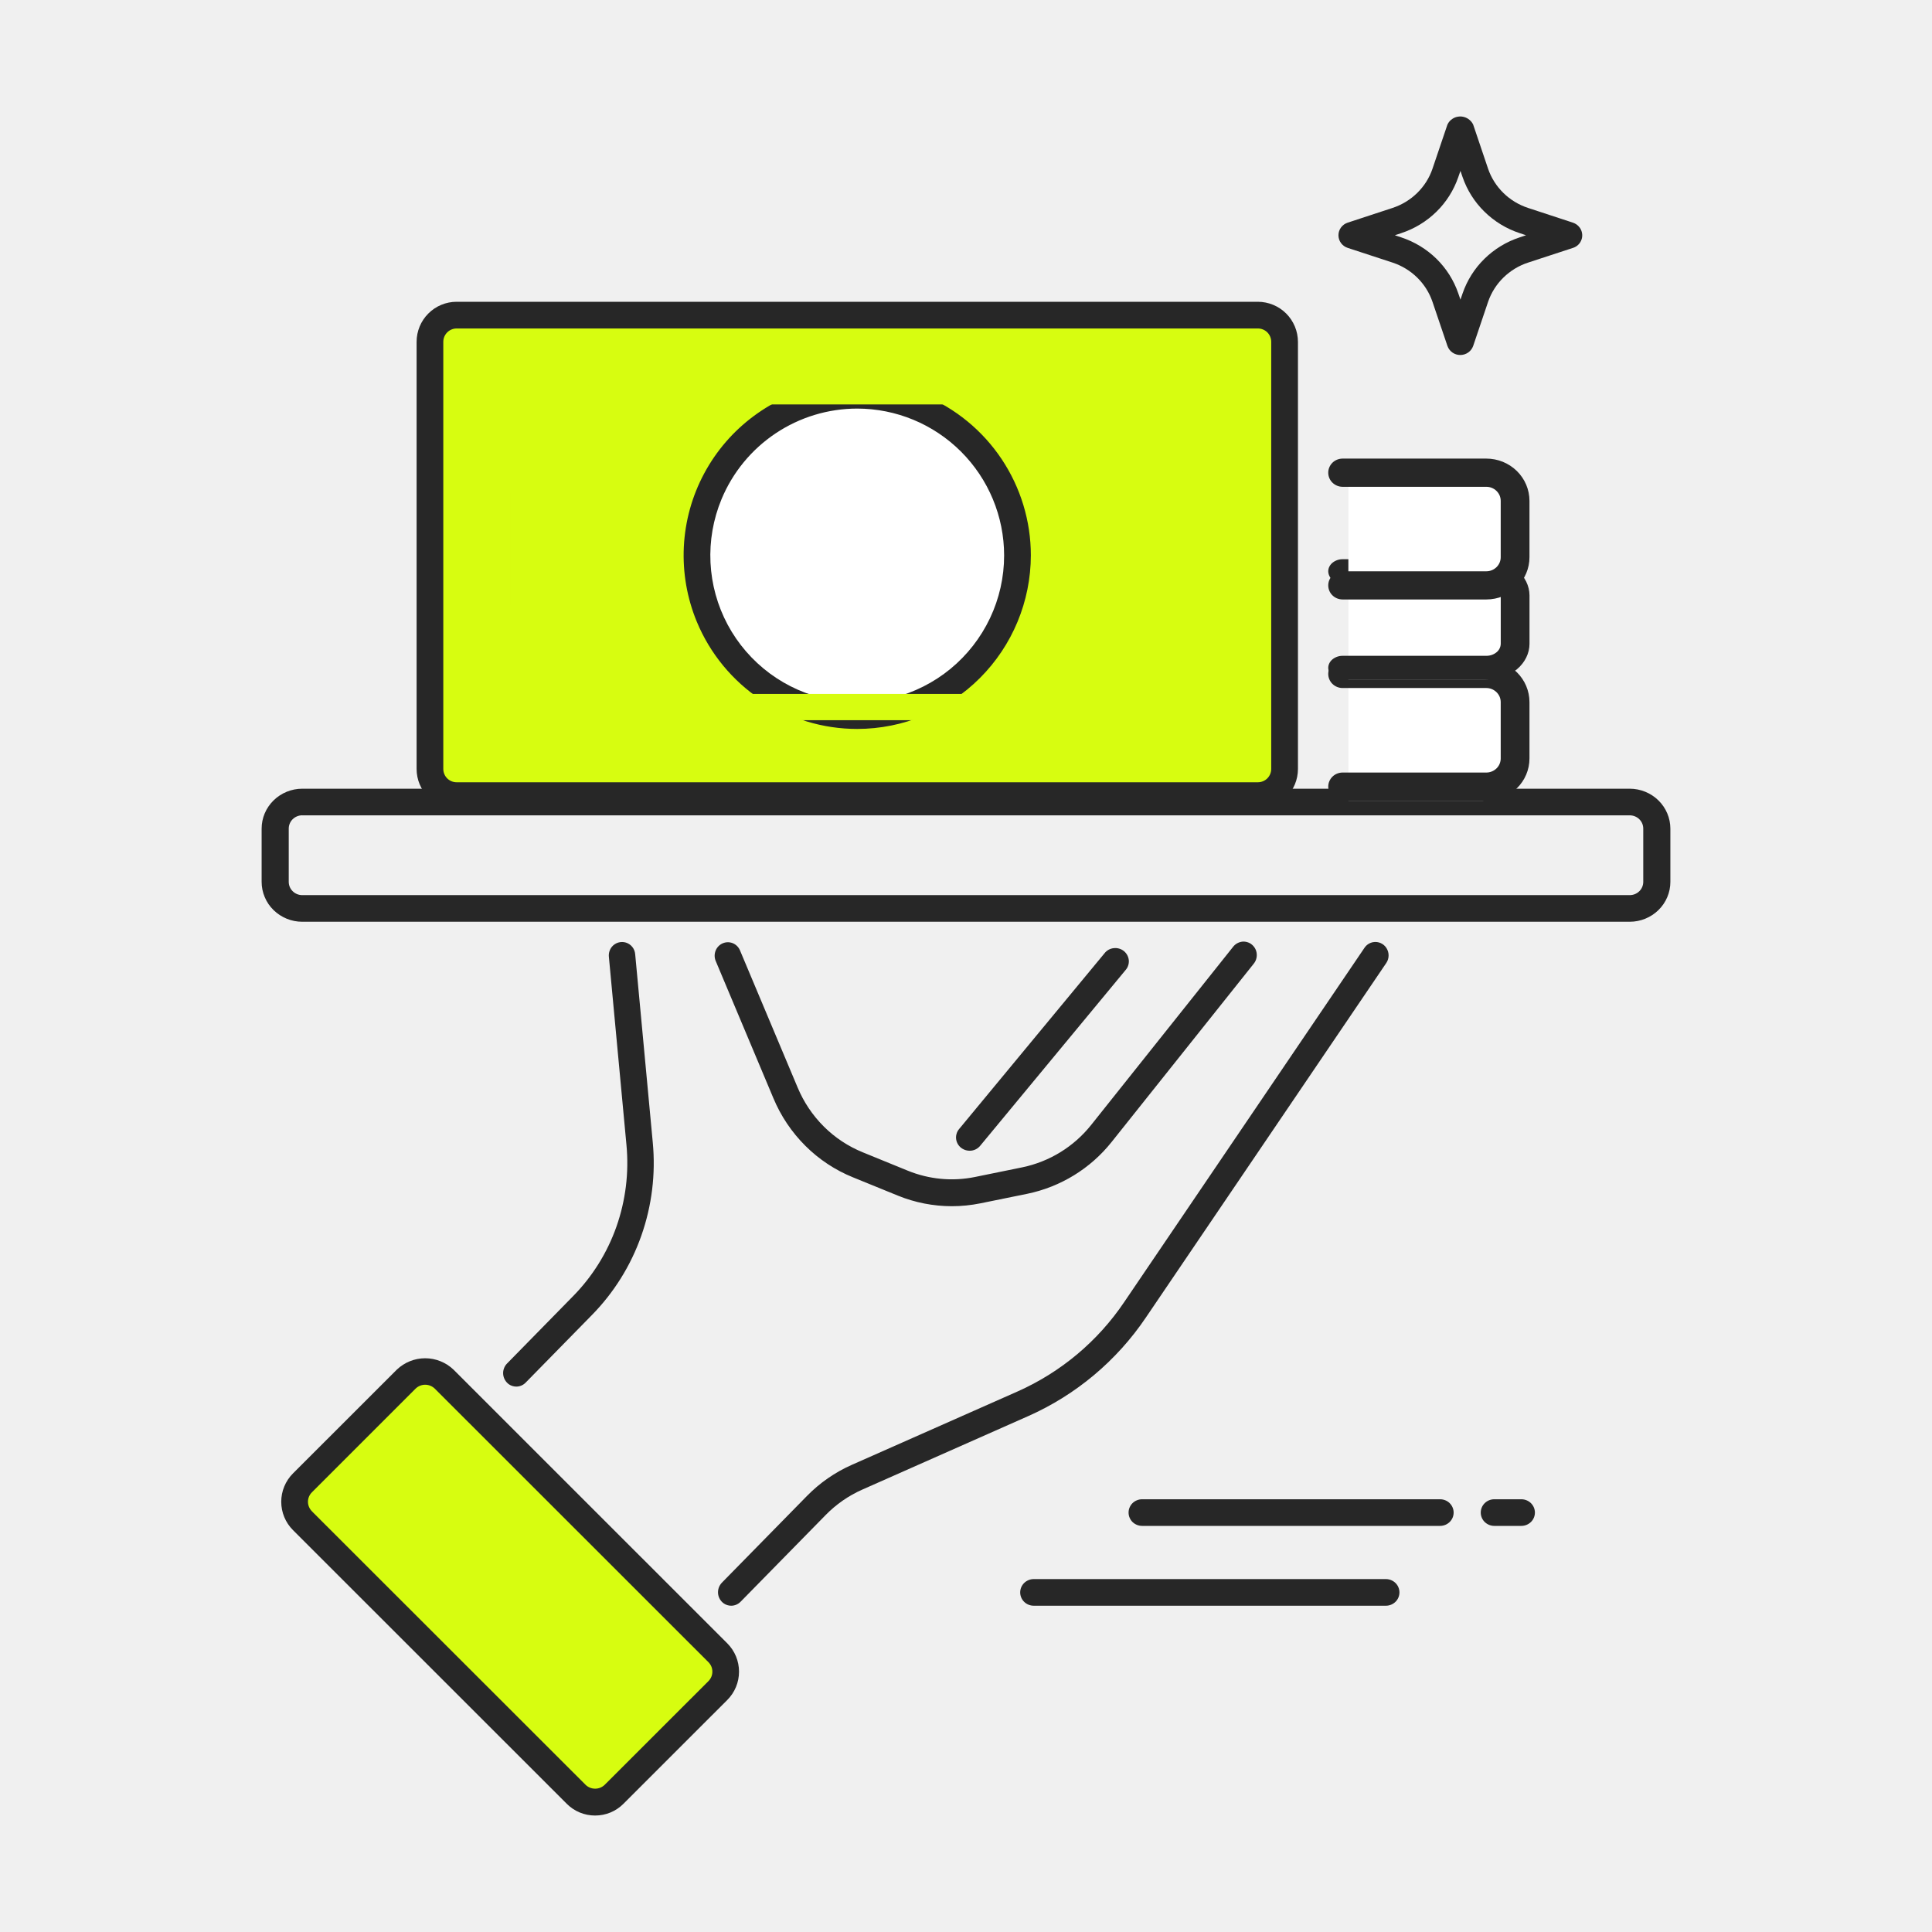
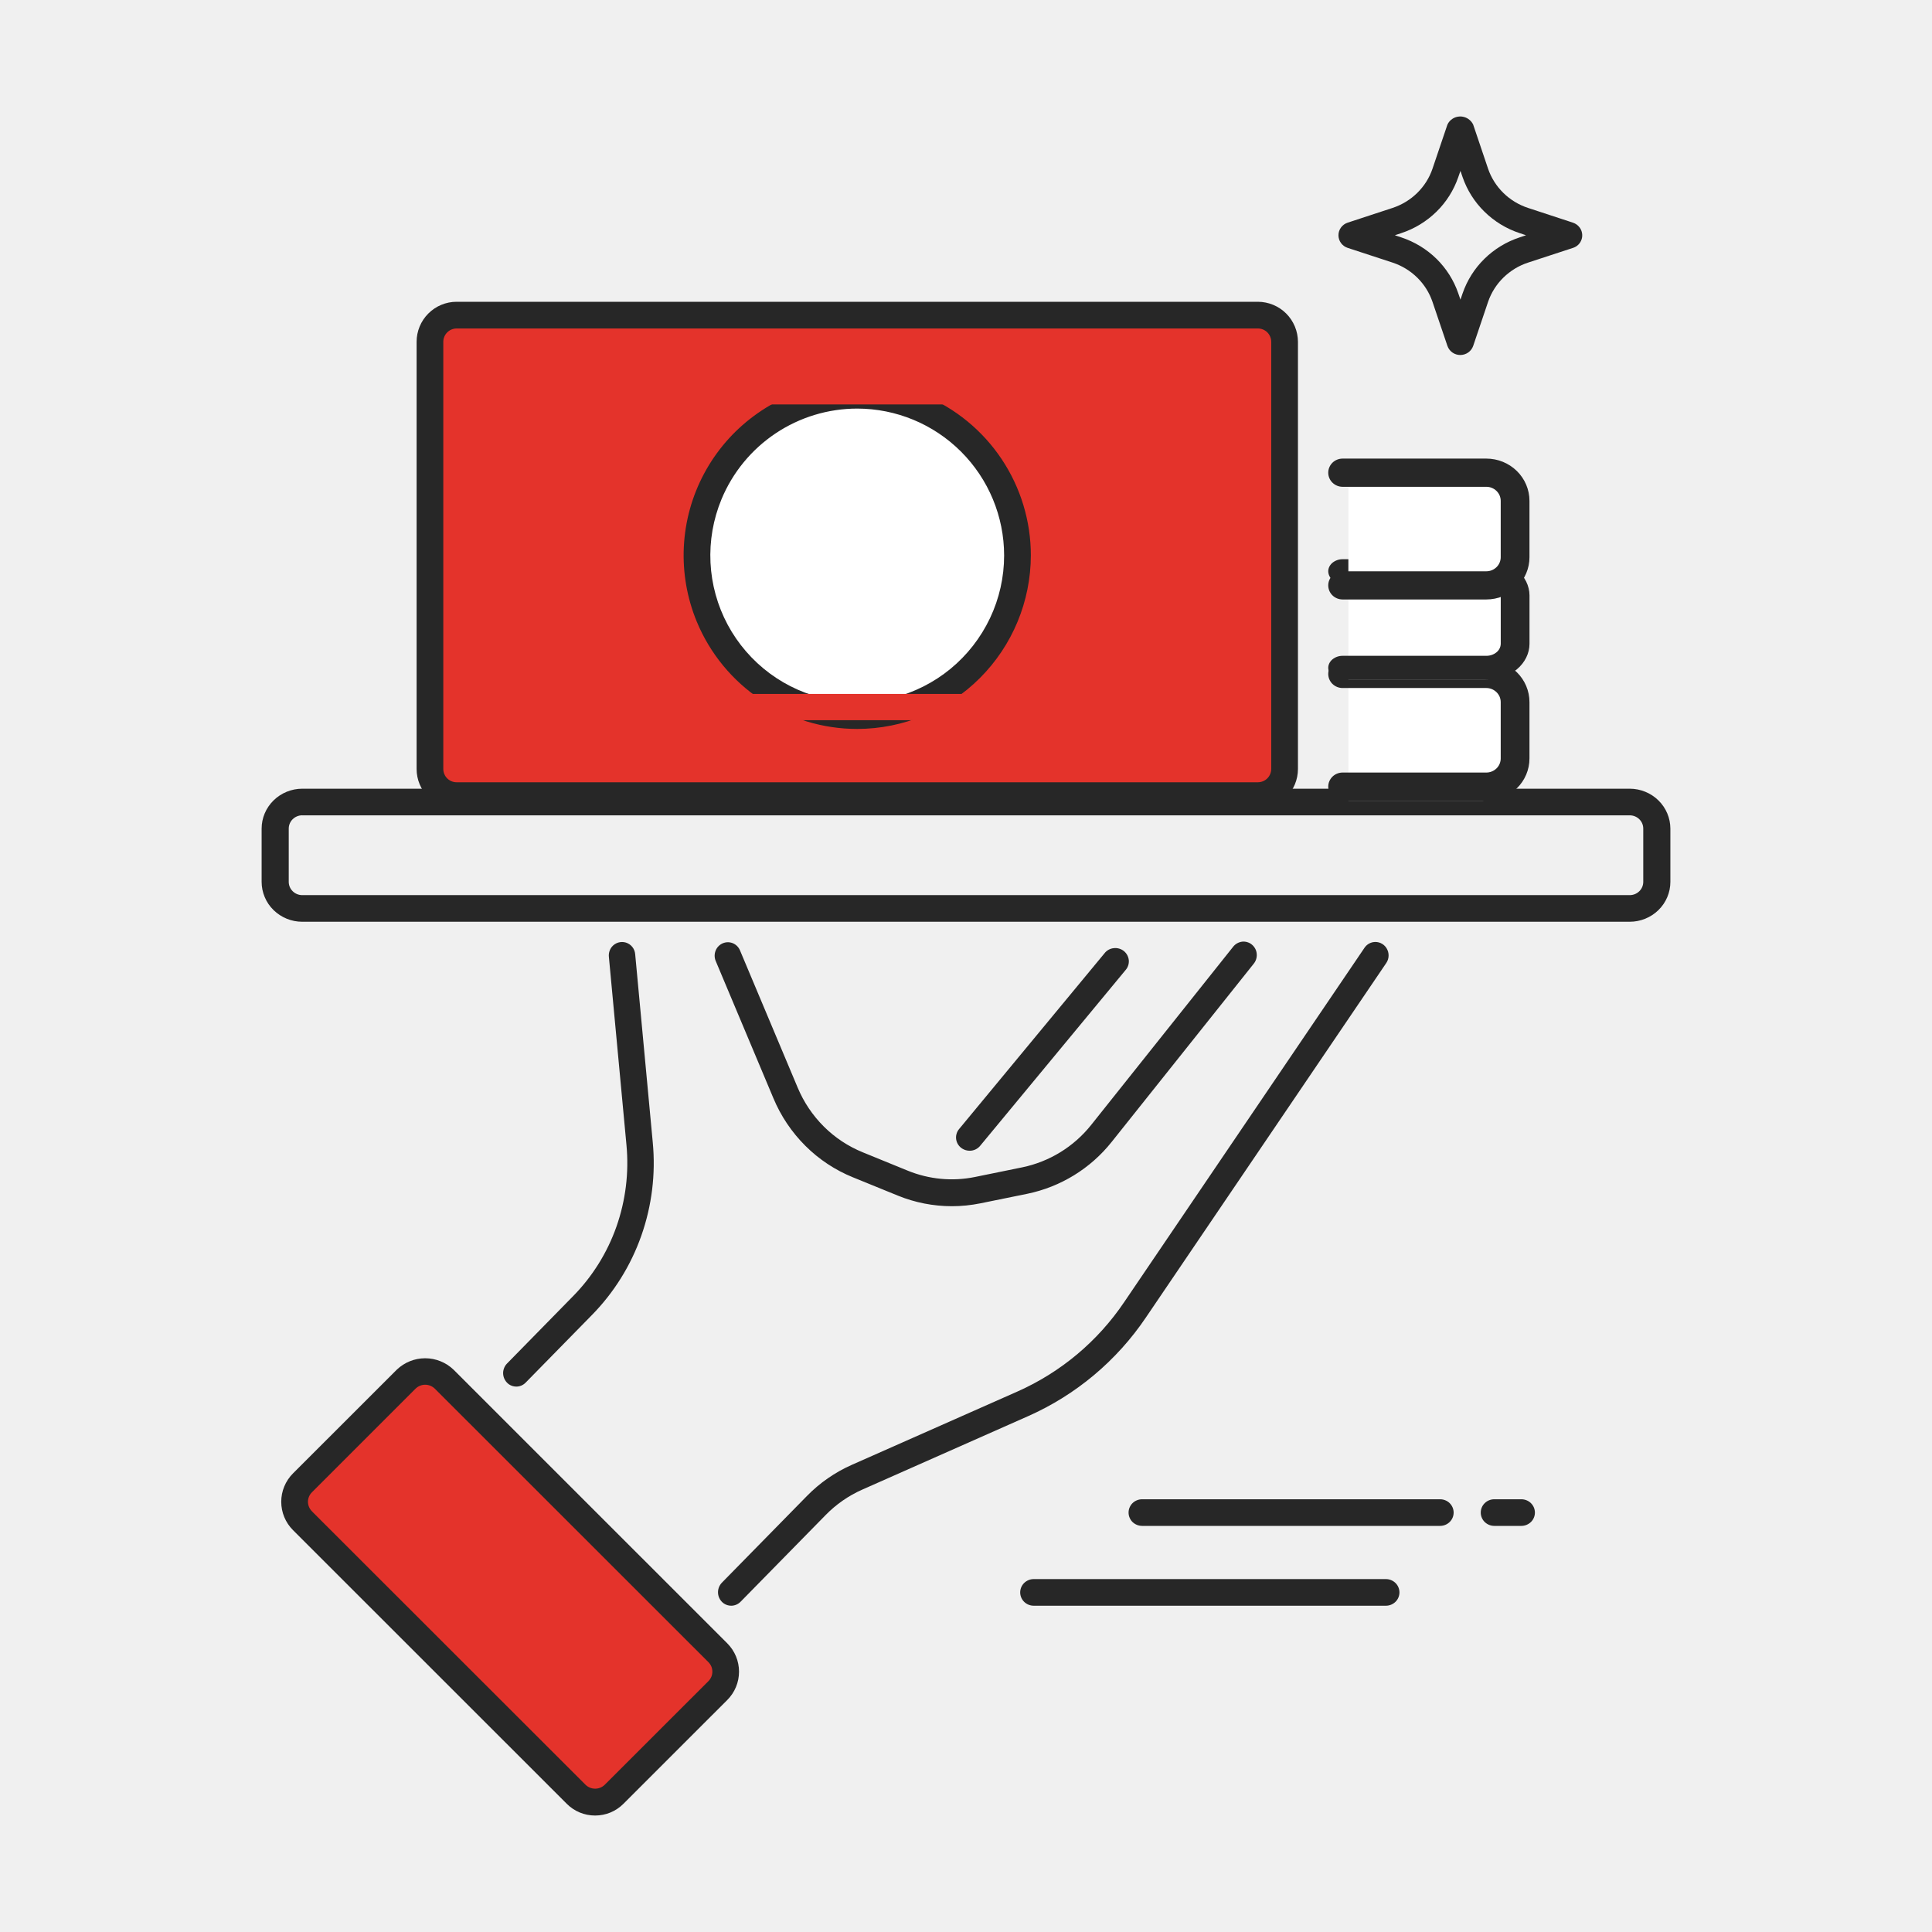
<svg xmlns="http://www.w3.org/2000/svg" preserveAspectRatio="none" overflow="visible" style="display: block;" width="60" height="60" viewBox="0 0 60 60" fill="none">
  <g id="iconbox2.svg">
    <path id="Vector" d="M22.708 49.867C22.627 49.867 22.547 49.843 22.48 49.797C22.429 49.762 22.387 49.716 22.356 49.663C22.325 49.61 22.306 49.551 22.3 49.49C22.294 49.428 22.302 49.367 22.322 49.309C22.342 49.251 22.375 49.198 22.417 49.153L25.059 46.46C25.458 46.052 25.93 45.724 26.452 45.493L31.604 43.212C32.944 42.616 34.09 41.656 34.91 40.442L42.376 29.434C42.437 29.343 42.532 29.281 42.64 29.26C42.72 29.245 42.803 29.255 42.878 29.288C42.953 29.321 43.016 29.376 43.059 29.445C43.103 29.515 43.126 29.596 43.124 29.679C43.123 29.762 43.097 29.842 43.05 29.91L35.586 40.917C34.679 42.261 33.413 43.322 31.931 43.979L26.779 46.261C26.354 46.449 25.967 46.717 25.64 47.052L22.998 49.745C22.96 49.783 22.915 49.814 22.865 49.835C22.816 49.856 22.762 49.867 22.708 49.867ZM29.559 37.46C28.984 37.459 28.415 37.348 27.884 37.131L26.49 36.563C25.937 36.339 25.434 36.006 25.012 35.585C24.586 35.161 24.248 34.657 24.017 34.102L22.224 29.837C22.184 29.735 22.184 29.622 22.225 29.521C22.265 29.42 22.344 29.34 22.443 29.296C22.492 29.275 22.544 29.263 22.597 29.262C22.651 29.261 22.703 29.271 22.753 29.29C22.853 29.33 22.934 29.408 22.978 29.508L24.771 33.773C24.96 34.227 25.237 34.639 25.585 34.986C25.931 35.331 26.342 35.602 26.794 35.786L28.188 36.355C28.852 36.627 29.582 36.696 30.285 36.551L31.745 36.253C32.592 36.078 33.35 35.611 33.888 34.935L38.292 29.408C38.325 29.364 38.367 29.327 38.415 29.299C38.463 29.271 38.516 29.253 38.571 29.245C38.625 29.238 38.681 29.243 38.734 29.259C38.787 29.274 38.837 29.3 38.879 29.336C38.922 29.372 38.958 29.416 38.984 29.466C39.01 29.515 39.025 29.57 39.029 29.626C39.034 29.682 39.027 29.738 39.01 29.791C38.993 29.845 38.965 29.894 38.929 29.937L34.525 35.462C33.867 36.29 32.939 36.86 31.904 37.074L30.445 37.371C30.153 37.43 29.856 37.46 29.559 37.46ZM16.034 43.062C15.952 43.062 15.873 43.037 15.806 42.992C15.756 42.956 15.714 42.91 15.683 42.857C15.652 42.804 15.633 42.745 15.627 42.684C15.621 42.623 15.628 42.561 15.649 42.503C15.669 42.445 15.701 42.392 15.744 42.348L17.797 40.254C18.399 39.642 18.859 38.904 19.144 38.095C19.43 37.281 19.537 36.414 19.455 35.555L18.909 29.712C18.899 29.601 18.932 29.491 19.001 29.405C19.053 29.342 19.122 29.296 19.2 29.272C19.279 29.249 19.362 29.249 19.44 29.273C19.518 29.298 19.587 29.345 19.638 29.409C19.689 29.473 19.719 29.55 19.726 29.632L20.272 35.477C20.366 36.458 20.244 37.448 19.916 38.378C19.59 39.303 19.065 40.146 18.377 40.845L16.324 42.939C16.286 42.978 16.241 43.009 16.191 43.03C16.142 43.051 16.088 43.062 16.034 43.062Z" fill="#272727" />
-     <path id="Vector_2" d="M9.27 47.107L18.011 55.844C18.136 55.968 18.304 56.038 18.48 56.038C18.655 56.038 18.824 55.968 18.948 55.844L22.411 52.383C22.535 52.259 22.604 52.091 22.604 51.916C22.604 51.74 22.535 51.572 22.411 51.448L13.669 42.71C13.545 42.586 13.376 42.517 13.201 42.517C13.025 42.517 12.857 42.586 12.733 42.71L9.27 46.171C9.209 46.232 9.16 46.305 9.127 46.386C9.093 46.466 9.076 46.552 9.076 46.639C9.076 46.726 9.093 46.812 9.127 46.892C9.16 46.973 9.209 47.045 9.27 47.107Z" fill="#D7FD10" />
+     <path id="Vector_2" d="M9.27 47.107L18.011 55.844C18.136 55.968 18.304 56.038 18.48 56.038C18.655 56.038 18.824 55.968 18.948 55.844L22.411 52.383C22.535 52.259 22.604 52.091 22.604 51.916C22.604 51.74 22.535 51.572 22.411 51.448L13.669 42.71C13.545 42.586 13.376 42.517 13.201 42.517C13.025 42.517 12.857 42.586 12.733 42.71L9.27 46.171C9.209 46.232 9.16 46.305 9.127 46.386C9.093 46.466 9.076 46.552 9.076 46.639C9.076 46.726 9.093 46.812 9.127 46.892C9.16 46.973 9.209 47.045 9.27 47.107Z" fill="#E4332B" />
    <path id="Vector_3" d="M18.482 56.383C18.318 56.383 18.157 56.351 18.005 56.289C17.854 56.226 17.717 56.135 17.602 56.019L9.098 47.518C8.865 47.285 8.734 46.968 8.734 46.639C8.734 46.309 8.865 45.993 9.098 45.759L12.324 42.535C12.561 42.309 12.876 42.182 13.204 42.182C13.531 42.182 13.847 42.309 14.084 42.535L22.587 51.036C22.82 51.269 22.951 51.585 22.951 51.915C22.951 52.245 22.82 52.561 22.587 52.794L19.361 56.019C19.246 56.134 19.109 56.226 18.958 56.289C18.807 56.351 18.645 56.383 18.482 56.383ZM9.684 46.932L18.189 55.432C18.268 55.507 18.373 55.549 18.483 55.549C18.592 55.549 18.697 55.507 18.776 55.432L22.002 52.208C22.04 52.169 22.071 52.123 22.092 52.073C22.113 52.023 22.123 51.969 22.123 51.914C22.123 51.86 22.113 51.806 22.092 51.756C22.071 51.705 22.04 51.66 22.002 51.621L13.498 43.121C13.418 43.046 13.313 43.004 13.204 43.004C13.095 43.004 12.99 43.046 12.911 43.121L9.686 46.346C9.647 46.384 9.617 46.43 9.596 46.48C9.575 46.53 9.564 46.584 9.564 46.639C9.564 46.693 9.575 46.747 9.596 46.797C9.617 46.848 9.647 46.893 9.686 46.932H9.684ZM50.612 28.626H9.387C9.054 28.627 8.734 28.496 8.495 28.263C8.378 28.149 8.285 28.013 8.222 27.862C8.158 27.712 8.125 27.55 8.125 27.387V25.734C8.125 25.406 8.258 25.091 8.495 24.858C8.733 24.625 9.053 24.494 9.387 24.494H50.613C50.947 24.494 51.268 24.626 51.505 24.858C51.742 25.091 51.874 25.406 51.875 25.734V27.387C51.875 27.716 51.742 28.031 51.505 28.263C51.267 28.496 50.946 28.626 50.612 28.626ZM9.387 25.32C9.275 25.32 9.169 25.364 9.09 25.441C9.051 25.479 9.02 25.525 8.999 25.575C8.978 25.625 8.967 25.679 8.967 25.734V27.386C8.967 27.496 9.011 27.601 9.09 27.678C9.169 27.756 9.276 27.799 9.387 27.799H50.613C50.724 27.799 50.831 27.756 50.91 27.678C50.949 27.64 50.98 27.595 51.001 27.545C51.022 27.494 51.033 27.441 51.033 27.386V25.734C51.033 25.679 51.022 25.625 51.001 25.575C50.98 25.525 50.949 25.48 50.91 25.442C50.831 25.364 50.724 25.321 50.613 25.321H9.387L9.387 25.32ZM30.113 35.737C30.033 35.737 29.955 35.715 29.887 35.673C29.837 35.643 29.794 35.602 29.761 35.553C29.728 35.505 29.706 35.45 29.696 35.392C29.686 35.334 29.689 35.274 29.705 35.218C29.72 35.161 29.748 35.108 29.786 35.063L34.3 29.607C34.334 29.562 34.377 29.525 34.426 29.497C34.475 29.469 34.53 29.452 34.586 29.446C34.642 29.439 34.698 29.443 34.753 29.459C34.807 29.474 34.858 29.5 34.902 29.535C34.945 29.57 34.981 29.613 35.008 29.663C35.034 29.712 35.051 29.766 35.056 29.821C35.061 29.877 35.054 29.933 35.036 29.986C35.019 30.039 34.99 30.087 34.953 30.129L30.439 35.585C30.399 35.633 30.349 35.672 30.293 35.698C30.236 35.724 30.175 35.738 30.113 35.737ZM47.248 47.388H46.406C46.295 47.388 46.188 47.344 46.109 47.267C46.07 47.229 46.039 47.183 46.018 47.133C45.997 47.083 45.986 47.029 45.986 46.974C45.986 46.92 45.997 46.866 46.018 46.816C46.039 46.766 46.07 46.72 46.109 46.682C46.188 46.604 46.295 46.561 46.406 46.561H47.248C47.359 46.561 47.466 46.605 47.545 46.682C47.584 46.721 47.615 46.766 47.636 46.816C47.657 46.866 47.668 46.92 47.668 46.975C47.668 47.029 47.657 47.083 47.636 47.133C47.615 47.183 47.584 47.229 47.545 47.267C47.465 47.344 47.359 47.388 47.248 47.388ZM44.724 47.388H35.469C35.358 47.388 35.251 47.344 35.171 47.267C35.132 47.229 35.102 47.183 35.081 47.133C35.059 47.083 35.049 47.029 35.049 46.974C35.049 46.92 35.059 46.866 35.081 46.816C35.102 46.766 35.132 46.72 35.171 46.682C35.251 46.604 35.358 46.561 35.469 46.561H44.724C44.835 46.561 44.943 46.605 45.021 46.682C45.06 46.721 45.091 46.766 45.112 46.816C45.133 46.867 45.144 46.92 45.144 46.975C45.144 47.029 45.133 47.083 45.112 47.133C45.091 47.183 45.06 47.229 45.021 47.267C44.942 47.344 44.835 47.388 44.724 47.388ZM43.041 49.867H32.104C31.992 49.867 31.885 49.824 31.806 49.746C31.767 49.708 31.736 49.662 31.715 49.612C31.694 49.562 31.683 49.508 31.683 49.453C31.683 49.399 31.694 49.345 31.715 49.295C31.736 49.245 31.767 49.199 31.806 49.161C31.885 49.084 31.992 49.04 32.103 49.04H43.041C43.152 49.04 43.259 49.084 43.338 49.161C43.377 49.199 43.408 49.245 43.429 49.295C43.45 49.345 43.461 49.399 43.461 49.453C43.461 49.508 43.45 49.562 43.429 49.612C43.408 49.662 43.377 49.708 43.338 49.746C43.259 49.823 43.152 49.867 43.041 49.867ZM45.354 11.025C45.265 11.026 45.179 10.999 45.106 10.948C45.034 10.898 44.98 10.825 44.951 10.742L44.487 9.373C44.39 9.088 44.227 8.831 44.013 8.621C43.797 8.409 43.535 8.25 43.248 8.155L41.853 7.698C41.77 7.671 41.697 7.618 41.646 7.548C41.594 7.478 41.567 7.393 41.567 7.306C41.567 7.219 41.594 7.135 41.646 7.065C41.697 6.995 41.77 6.942 41.853 6.915L43.248 6.457C43.536 6.362 43.798 6.203 44.013 5.992C44.228 5.781 44.391 5.524 44.487 5.241L44.951 3.87C44.986 3.794 45.042 3.73 45.113 3.686C45.166 3.652 45.226 3.63 45.288 3.622C45.35 3.613 45.413 3.617 45.473 3.635C45.533 3.652 45.589 3.682 45.637 3.723C45.685 3.763 45.724 3.813 45.751 3.87L46.214 5.241C46.311 5.524 46.474 5.781 46.689 5.992C46.904 6.204 47.166 6.362 47.454 6.457L48.849 6.915C48.932 6.942 49.005 6.995 49.057 7.065C49.096 7.117 49.122 7.179 49.132 7.243C49.143 7.308 49.138 7.374 49.117 7.436C49.097 7.498 49.062 7.554 49.015 7.6C48.968 7.646 48.911 7.68 48.849 7.699L47.454 8.156C47.166 8.25 46.905 8.41 46.689 8.621C46.474 8.832 46.311 9.09 46.214 9.373L45.751 10.743C45.722 10.825 45.669 10.896 45.598 10.946C45.527 10.997 45.441 11.024 45.354 11.025ZM43.319 7.306L43.517 7.372C43.929 7.508 44.303 7.736 44.611 8.037C44.917 8.338 45.15 8.706 45.289 9.112L45.356 9.306L45.422 9.112C45.562 8.706 45.794 8.337 46.101 8.037C46.409 7.734 46.784 7.507 47.194 7.372L47.392 7.306L47.194 7.24C46.784 7.105 46.409 6.877 46.101 6.574C45.794 6.274 45.562 5.906 45.422 5.501L45.356 5.307L45.288 5.501C45.149 5.906 44.917 6.274 44.611 6.574C44.302 6.877 43.928 7.105 43.517 7.24L43.319 7.306Z" fill="#272727" />
-     <path id="Vector_4" d="M39.233 9.787H14.014C13.838 9.787 13.67 9.857 13.546 9.981C13.422 10.105 13.352 10.273 13.352 10.449V24.049C13.352 24.224 13.422 24.393 13.546 24.517C13.67 24.641 13.839 24.71 14.014 24.71H39.233C39.408 24.71 39.577 24.64 39.701 24.516C39.825 24.392 39.895 24.224 39.895 24.048V10.448C39.895 10.273 39.825 10.105 39.701 9.981C39.577 9.857 39.408 9.787 39.233 9.787Z" fill="#D7FD10" />
+     <path id="Vector_4" d="M39.233 9.787H14.014C13.838 9.787 13.67 9.857 13.546 9.981C13.422 10.105 13.352 10.273 13.352 10.449V24.049C13.352 24.224 13.422 24.393 13.546 24.517C13.67 24.641 13.839 24.71 14.014 24.71H39.233C39.408 24.71 39.577 24.64 39.701 24.516C39.825 24.392 39.895 24.224 39.895 24.048V10.448C39.895 10.273 39.825 10.105 39.701 9.981C39.577 9.857 39.408 9.787 39.233 9.787Z" fill="#E4332B" />
    <path id="Vector_5" d="M39.065 25.124H14.181C13.851 25.124 13.536 24.993 13.302 24.759C13.069 24.526 12.938 24.21 12.938 23.881V10.616C12.938 10.286 13.069 9.97 13.302 9.737C13.535 9.503 13.851 9.372 14.181 9.372H39.065C39.395 9.373 39.711 9.504 39.944 9.737C40.177 9.97 40.308 10.286 40.309 10.616V23.881C40.309 24.211 40.178 24.527 39.944 24.761C39.711 24.994 39.395 25.124 39.065 25.124ZM14.181 10.201C14.072 10.201 13.966 10.245 13.889 10.322C13.811 10.4 13.767 10.505 13.767 10.615V23.88C13.767 23.99 13.81 24.095 13.888 24.173C13.966 24.251 14.071 24.294 14.181 24.294H39.065C39.175 24.294 39.28 24.25 39.358 24.173C39.435 24.095 39.479 23.99 39.479 23.88V10.615C39.479 10.505 39.435 10.4 39.358 10.322C39.28 10.245 39.175 10.201 39.065 10.201H14.181Z" fill="#272727" />
    <path id="Vector_6" d="M41.875 24.867H46.041C46.151 24.867 46.259 24.843 46.36 24.796C46.462 24.749 46.554 24.68 46.631 24.593C46.709 24.505 46.77 24.402 46.812 24.288C46.854 24.175 46.875 24.053 46.875 23.93V22.055C46.877 21.812 46.79 21.576 46.631 21.392C46.475 21.216 46.263 21.117 46.041 21.117H41.875" fill="white" />
    <path id="Vector_7" d="M46.16 24.867H41.696C41.578 24.867 41.465 24.822 41.38 24.739C41.339 24.699 41.306 24.651 41.284 24.598C41.261 24.544 41.25 24.487 41.25 24.43C41.25 24.372 41.261 24.315 41.284 24.262C41.306 24.209 41.339 24.161 41.38 24.12C41.464 24.038 41.578 23.992 41.696 23.992H46.16C46.279 23.992 46.391 23.945 46.476 23.863C46.517 23.823 46.55 23.775 46.572 23.722C46.594 23.669 46.606 23.612 46.606 23.555V21.805C46.606 21.747 46.594 21.69 46.572 21.637C46.549 21.584 46.516 21.536 46.475 21.496C46.391 21.414 46.278 21.367 46.16 21.367H41.696C41.578 21.367 41.465 21.322 41.38 21.239C41.339 21.199 41.306 21.151 41.284 21.098C41.261 21.044 41.25 20.987 41.25 20.93C41.25 20.872 41.261 20.815 41.284 20.762C41.306 20.709 41.339 20.661 41.38 20.62C41.464 20.538 41.578 20.492 41.696 20.492H46.16C46.515 20.492 46.856 20.631 47.107 20.877C47.358 21.123 47.499 21.457 47.499 21.805V23.555C47.499 23.903 47.358 24.236 47.107 24.482C46.854 24.729 46.514 24.867 46.16 24.867Z" fill="#272727" />
    <path id="Vector_8" d="M41.875 21.117H46.041C46.263 21.117 46.474 21.035 46.631 20.888C46.787 20.742 46.875 20.543 46.875 20.336V18.773C46.875 18.671 46.854 18.57 46.812 18.475C46.769 18.379 46.708 18.292 46.631 18.221C46.552 18.148 46.461 18.09 46.361 18.052C46.259 18.012 46.151 17.992 46.042 17.992H41.875" fill="white" />
    <path id="Vector_9" d="M46.161 21.117H41.697C41.582 21.119 41.47 21.08 41.381 21.007C41.341 20.975 41.308 20.935 41.286 20.889C41.263 20.843 41.251 20.793 41.25 20.742C41.25 20.642 41.297 20.547 41.381 20.477C41.471 20.404 41.582 20.366 41.697 20.367H46.161C46.279 20.367 46.392 20.327 46.476 20.257C46.516 20.225 46.548 20.185 46.571 20.139C46.594 20.093 46.606 20.043 46.607 19.992V18.492C46.606 18.441 46.593 18.391 46.571 18.345C46.548 18.299 46.516 18.259 46.476 18.227C46.387 18.155 46.275 18.116 46.161 18.117H41.697C41.582 18.119 41.47 18.08 41.381 18.008C41.341 17.976 41.308 17.936 41.286 17.89C41.263 17.844 41.251 17.793 41.25 17.742C41.25 17.643 41.297 17.547 41.381 17.477C41.47 17.405 41.582 17.366 41.697 17.367H46.161C46.516 17.367 46.856 17.486 47.108 17.697C47.358 17.908 47.499 18.194 47.5 18.492V19.992C47.5 20.29 47.358 20.577 47.108 20.787C46.84 21.004 46.505 21.121 46.161 21.117Z" fill="#272727" />
    <path id="Vector_10" d="M41.875 17.992H46.041C46.263 17.992 46.474 17.91 46.631 17.763C46.787 17.617 46.875 17.418 46.875 17.211V15.648C46.875 15.546 46.854 15.445 46.812 15.35C46.769 15.254 46.708 15.167 46.631 15.096C46.552 15.023 46.461 14.965 46.361 14.927C46.259 14.887 46.151 14.867 46.042 14.867H41.875" fill="white" />
    <path id="Vector_11" d="M46.16 18.617H41.696C41.578 18.617 41.465 18.572 41.38 18.489C41.339 18.449 41.306 18.401 41.284 18.348C41.261 18.294 41.25 18.237 41.25 18.18C41.25 18.122 41.261 18.065 41.284 18.012C41.306 17.959 41.339 17.911 41.38 17.87C41.464 17.788 41.578 17.742 41.696 17.742H46.16C46.279 17.742 46.391 17.695 46.476 17.613C46.517 17.573 46.55 17.525 46.572 17.472C46.594 17.419 46.606 17.362 46.606 17.305V15.555C46.606 15.497 46.594 15.44 46.572 15.387C46.549 15.334 46.516 15.286 46.475 15.246C46.391 15.164 46.278 15.118 46.16 15.118H41.696C41.578 15.118 41.465 15.072 41.38 14.989C41.339 14.949 41.306 14.901 41.284 14.848C41.261 14.794 41.25 14.737 41.25 14.68C41.25 14.622 41.261 14.565 41.284 14.512C41.306 14.459 41.339 14.411 41.38 14.37C41.464 14.288 41.578 14.242 41.696 14.242H46.16C46.515 14.242 46.856 14.381 47.107 14.627C47.358 14.873 47.499 15.207 47.499 15.555V17.305C47.499 17.653 47.358 17.986 47.107 18.232C46.854 18.479 46.514 18.617 46.16 18.617Z" fill="#272727" />
    <path id="Vector_12" d="M26.623 22.222C27.276 22.222 27.923 22.094 28.527 21.844C29.131 21.594 29.679 21.228 30.141 20.766C30.604 20.304 30.97 19.756 31.22 19.152C31.471 18.549 31.599 17.902 31.6 17.248C31.6 16.595 31.471 15.948 31.221 15.344C30.971 14.741 30.604 14.192 30.142 13.73C29.68 13.268 29.131 12.902 28.528 12.652C27.924 12.402 27.277 12.273 26.623 12.273C25.97 12.273 25.323 12.402 24.719 12.652C24.115 12.902 23.567 13.268 23.104 13.73C22.642 14.192 22.276 14.74 22.025 15.344C21.775 15.948 21.646 16.595 21.646 17.248C21.647 17.902 21.776 18.549 22.026 19.152C22.276 19.756 22.642 20.304 23.105 20.766C23.567 21.228 24.115 21.594 24.719 21.844C25.322 22.094 25.969 22.222 26.623 22.222Z" fill="white" />
    <path id="Vector_13" d="M26.622 22.638C25.556 22.638 24.514 22.322 23.628 21.729C22.741 21.137 22.05 20.296 21.641 19.311C21.336 18.575 21.198 17.78 21.237 16.983C21.276 16.187 21.491 15.41 21.867 14.707C22.243 14.004 22.77 13.393 23.411 12.919C24.051 12.444 24.789 12.118 25.571 11.963C26.616 11.755 27.7 11.862 28.685 12.27C29.67 12.678 30.512 13.368 31.105 14.255C31.697 15.141 32.014 16.183 32.014 17.248C32.011 18.677 31.442 20.047 30.432 21.057C29.421 22.068 28.052 22.636 26.622 22.638ZM26.622 12.689C25.72 12.689 24.838 12.957 24.088 13.458C23.338 13.959 22.753 14.671 22.407 15.504C22.149 16.127 22.032 16.8 22.065 17.473C22.098 18.147 22.28 18.805 22.598 19.4C22.916 19.994 23.363 20.511 23.905 20.913C24.447 21.314 25.071 21.59 25.733 21.721C26.394 21.853 27.076 21.836 27.73 21.672C28.384 21.508 28.994 21.201 29.515 20.774C30.036 20.346 30.456 19.808 30.745 19.199C31.034 18.59 31.184 17.924 31.184 17.25C31.183 16.04 30.702 14.881 29.846 14.026C28.991 13.171 27.832 12.69 26.622 12.689Z" fill="#272727" />
-     <path id="Vector_14" d="M35.09 22.367H18.658C18.578 22.367 18.5 22.346 18.432 22.304C18.365 22.264 18.311 22.205 18.276 22.134C17.669 20.903 16.593 19.943 15.271 19.456C15.192 19.426 15.123 19.374 15.074 19.306C15.026 19.238 15 19.157 15 19.074V15.037C15 14.954 15.025 14.874 15.074 14.806C15.123 14.737 15.191 14.685 15.271 14.656C16.593 14.167 17.669 13.207 18.276 11.974C18.311 11.905 18.366 11.846 18.433 11.806C18.501 11.764 18.579 11.743 18.659 11.743H35.09C35.17 11.742 35.249 11.764 35.316 11.806C35.383 11.846 35.438 11.905 35.472 11.974C36.079 13.208 37.156 14.168 38.479 14.656C38.558 14.685 38.626 14.737 38.676 14.806C38.724 14.873 38.75 14.954 38.75 15.037V19.074C38.75 19.157 38.724 19.238 38.676 19.306C38.627 19.374 38.558 19.426 38.479 19.456C37.157 19.943 36.081 20.902 35.474 22.134C35.439 22.205 35.385 22.264 35.318 22.304C35.249 22.346 35.17 22.368 35.09 22.367ZM18.919 21.55H34.829C35.5 20.324 36.584 19.354 37.903 18.8V15.31C36.584 14.756 35.499 13.786 34.829 12.56H18.92C18.249 13.786 17.165 14.756 15.846 15.31V18.8C17.165 19.354 18.248 20.324 18.919 21.55Z" fill="#D7FD10" />
+     <path id="Vector_14" d="M35.09 22.367H18.658C18.578 22.367 18.5 22.346 18.432 22.304C18.365 22.264 18.311 22.205 18.276 22.134C17.669 20.903 16.593 19.943 15.271 19.456C15.192 19.426 15.123 19.374 15.074 19.306C15.026 19.238 15 19.157 15 19.074V15.037C15 14.954 15.025 14.874 15.074 14.806C15.123 14.737 15.191 14.685 15.271 14.656C16.593 14.167 17.669 13.207 18.276 11.974C18.311 11.905 18.366 11.846 18.433 11.806C18.501 11.764 18.579 11.743 18.659 11.743H35.09C35.17 11.742 35.249 11.764 35.316 11.806C35.383 11.846 35.438 11.905 35.472 11.974C36.079 13.208 37.156 14.168 38.479 14.656C38.558 14.685 38.626 14.737 38.676 14.806C38.724 14.873 38.75 14.954 38.75 15.037V19.074C38.75 19.157 38.724 19.238 38.676 19.306C38.627 19.374 38.558 19.426 38.479 19.456C37.157 19.943 36.081 20.902 35.474 22.134C35.439 22.205 35.385 22.264 35.318 22.304C35.249 22.346 35.17 22.368 35.09 22.367ZM18.919 21.55H34.829C35.5 20.324 36.584 19.354 37.903 18.8V15.31C36.584 14.756 35.499 13.786 34.829 12.56H18.92C18.249 13.786 17.165 14.756 15.846 15.31V18.8C17.165 19.354 18.248 20.324 18.919 21.55Z" fill="#E4332B" />
  </g>
</svg>
